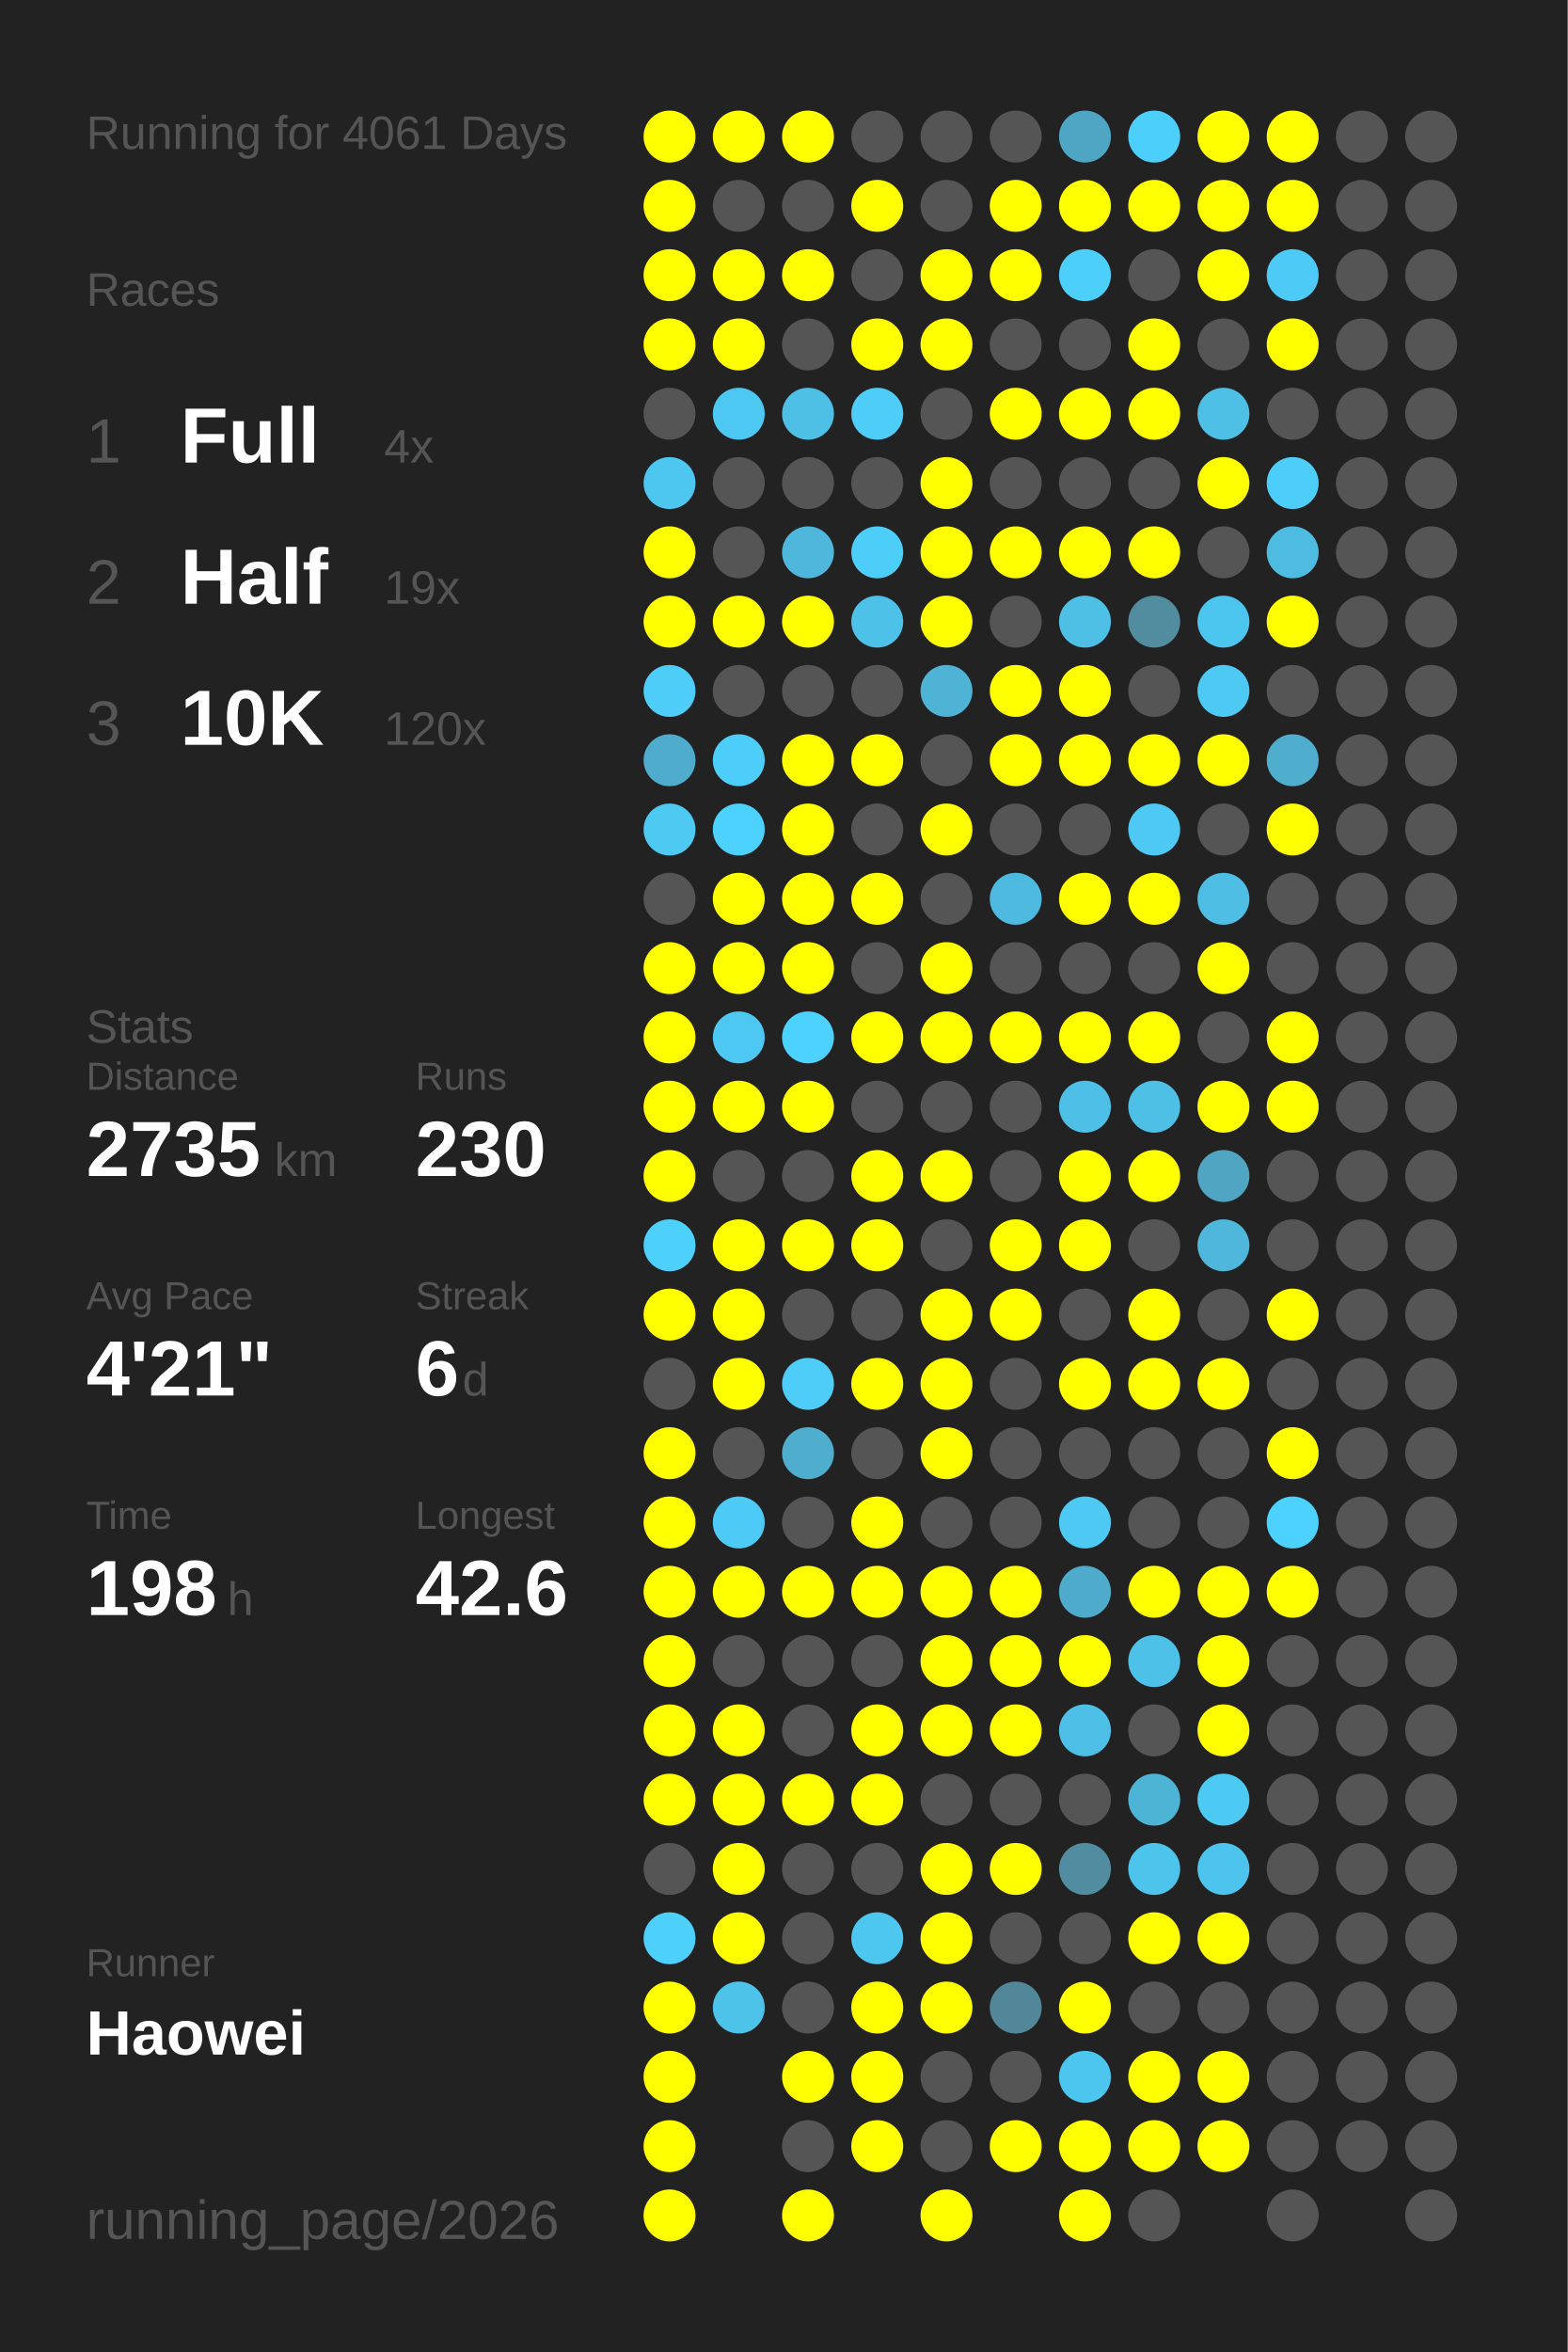
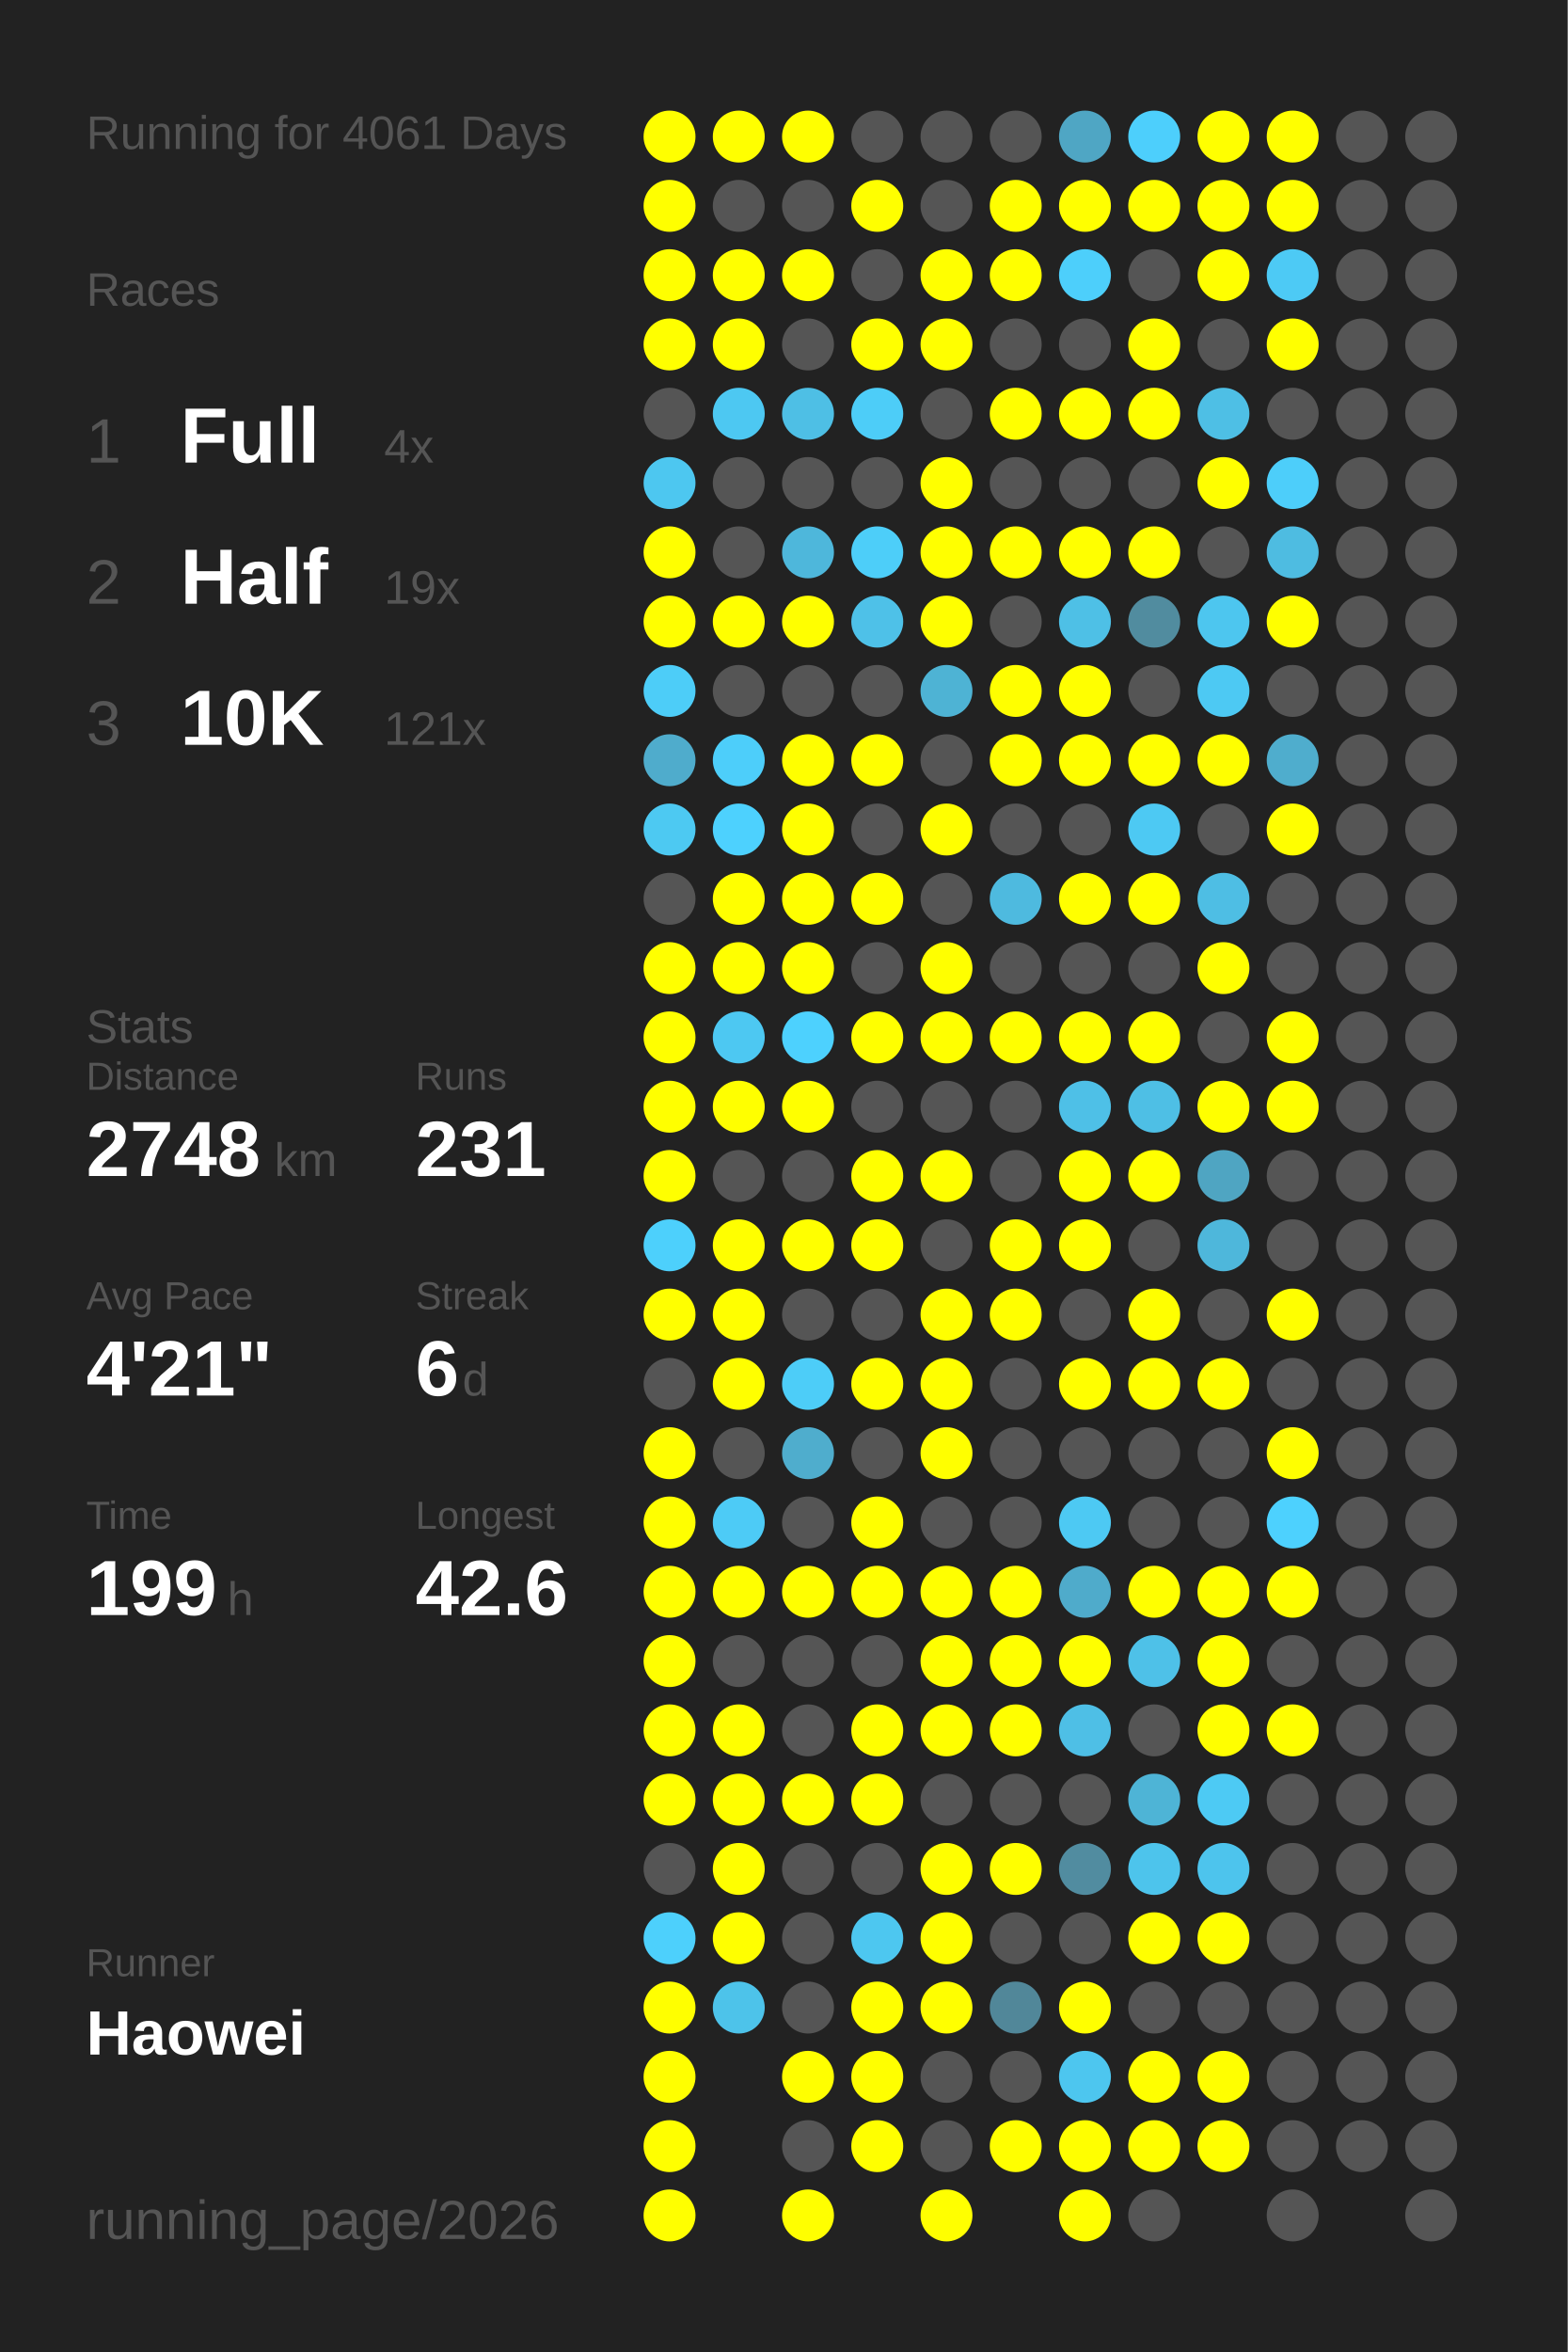
<svg xmlns="http://www.w3.org/2000/svg" baseProfile="full" height="300mm" version="1.1" viewBox="0,0,200,300" width="200mm">
  <defs />
  <rect fill="#222222" height="300" width="200" x="0" y="0" />
  <text fill="#555555" style="font-size:6px; font-family:Arial;" x="11" y="19">Running for 4061 Days</text>
  <text fill="#555555" style="font-size:6px; font-family:Arial;" x="11" y="39">Races</text>
  <text fill="#555555" style="font-size:8px; font-family:Arial;" x="11" y="59">1</text>
  <text fill="#FFFFFF" style="font-size:10px; font-family:Arial; font-weight:bold;" x="23" y="59">Full</text>
  <text fill="#555555" style="font-size:6px; font-family:Arial;" x="49" y="59">4x</text>
  <text fill="#555555" style="font-size:8px; font-family:Arial;" x="11" y="77">2</text>
  <text fill="#FFFFFF" style="font-size:10px; font-family:Arial; font-weight:bold;" x="23" y="77">Half</text>
  <text fill="#555555" style="font-size:6px; font-family:Arial;" x="49" y="77">19x</text>
  <text fill="#555555" style="font-size:8px; font-family:Arial;" x="11" y="95">3</text>
  <text fill="#FFFFFF" style="font-size:10px; font-family:Arial; font-weight:bold;" x="23" y="95">10K</text>
-   <text fill="#555555" style="font-size:6px; font-family:Arial;" x="49" y="95">120x</text>
+   <text fill="#555555" style="font-size:6px; font-family:Arial;" x="49" y="95">121x</text>
  <text fill="#555555" style="font-size:6px; font-family:Arial;" x="11" y="133">Stats</text>
  <text fill="#555555" style="font-size:5px; font-family:Arial;" x="11" y="139">Distance</text>
-   <text fill="#FFFFFF" style="font-size:10px; font-family:Arial; font-weight:bold;" x="11" y="150">2735</text>
+   <text fill="#FFFFFF" style="font-size:10px; font-family:Arial; font-weight:bold;" x="11" y="150">2748</text>
  <text fill="#555555" style="font-size:6px; font-family:Arial;" x="35" y="150">km</text>
  <text fill="#555555" style="font-size:5px; font-family:Arial;" x="53" y="139">Runs</text>
-   <text fill="#FFFFFF" style="font-size:10px; font-family:Arial; font-weight:bold;" x="53" y="150">230</text>
+   <text fill="#FFFFFF" style="font-size:10px; font-family:Arial; font-weight:bold;" x="53" y="150">231</text>
  <text fill="#555555" style="font-size:5px; font-family:Arial;" x="11" y="167">Avg Pace</text>
  <text fill="#FFFFFF" style="font-size:10px; font-family:Arial; font-weight:bold;" x="11" y="178">4'21"</text>
  <text fill="#555555" style="font-size:5px; font-family:Arial;" x="53" y="167">Streak</text>
  <text fill="#FFFFFF" style="font-size:10px; font-family:Arial; font-weight:bold;" x="53" y="178">6</text>
  <text fill="#555555" style="font-size:6px; font-family:Arial;" x="59" y="178">d</text>
  <text fill="#555555" style="font-size:5px; font-family:Arial;" x="11" y="195">Time</text>
-   <text fill="#FFFFFF" style="font-size:10px; font-family:Arial; font-weight:bold;" x="11" y="206">198</text>
+   <text fill="#FFFFFF" style="font-size:10px; font-family:Arial; font-weight:bold;" x="11" y="206">199</text>
  <text fill="#555555" style="font-size:6px; font-family:Arial;" x="29" y="206">h</text>
  <text fill="#555555" style="font-size:5px; font-family:Arial;" x="53" y="195">Longest</text>
  <text fill="#FFFFFF" style="font-size:10px; font-family:Arial; font-weight:bold;" x="53" y="206">42.6</text>
  <text fill="#555555" style="font-size:5px; font-family:Arial;" x="11" y="252.065">Runner</text>
  <text fill="#FFFFFF" style="font-size:8px; font-family:Arial; font-weight:bold;" x="11" y="262.065">Haowei</text>
  <text fill="#555555" style="font-size:7px; font-family:Arial;" x="11" y="285.581">running_page/2026</text>
  <circle cx="85.417" cy="17.419" fill="#FFFF00" r="3.312" />
  <circle cx="85.417" cy="26.258" fill="#FFFF00" r="3.312" />
  <circle cx="85.417" cy="35.097" fill="#FFFF00" r="3.312" />
  <circle cx="85.417" cy="43.935" fill="#FFFF00" r="3.312" />
  <circle cx="85.417" cy="52.774" fill="#555555" r="3.312" />
  <circle cx="85.417" cy="61.613" fill="#4dc7f0" r="3.312" />
  <circle cx="85.417" cy="70.452" fill="#FFFF00" r="3.312" />
  <circle cx="85.417" cy="79.29" fill="#FFFF00" r="3.312" />
  <circle cx="85.417" cy="88.129" fill="#4dcdf8" r="3.312" />
  <circle cx="85.417" cy="96.968" fill="#4faccc" r="3.312" />
  <circle cx="85.417" cy="105.806" fill="#4dc9f2" r="3.312" />
  <circle cx="85.417" cy="114.645" fill="#555555" r="3.312" />
  <circle cx="85.417" cy="123.484" fill="#FFFF00" r="3.312" />
  <circle cx="85.417" cy="132.323" fill="#FFFF00" r="3.312" />
  <circle cx="85.417" cy="141.161" fill="#FFFF00" r="3.312" />
  <circle cx="85.417" cy="150" fill="#FFFF00" r="3.312" />
  <circle cx="85.417" cy="158.839" fill="#4dd0fc" r="3.312" />
  <circle cx="85.417" cy="167.677" fill="#FFFF00" r="3.312" />
  <circle cx="85.417" cy="176.516" fill="#555555" r="3.312" />
  <circle cx="85.417" cy="185.355" fill="#FFFF00" r="3.312" />
  <circle cx="85.417" cy="194.194" fill="#FFFF00" r="3.312" />
  <circle cx="85.417" cy="203.032" fill="#FFFF00" r="3.312" />
  <circle cx="85.417" cy="211.871" fill="#FFFF00" r="3.312" />
  <circle cx="85.417" cy="220.71" fill="#FFFF00" r="3.312" />
  <circle cx="85.417" cy="229.548" fill="#FFFF00" r="3.312" />
  <circle cx="85.417" cy="238.387" fill="#555555" r="3.312" />
  <circle cx="85.417" cy="247.226" fill="#4dd0fc" r="3.312" />
  <circle cx="85.417" cy="256.065" fill="#FFFF00" r="3.312" />
  <circle cx="85.417" cy="264.903" fill="#FFFF00" r="3.312" />
  <circle cx="85.417" cy="273.742" fill="#FFFF00" r="3.312" />
  <circle cx="85.417" cy="282.581" fill="#FFFF00" r="3.312" />
  <circle cx="94.25" cy="17.419" fill="#FFFF00" r="3.312" />
  <circle cx="94.25" cy="26.258" fill="#555555" r="3.312" />
  <circle cx="94.25" cy="35.097" fill="#FFFF00" r="3.312" />
  <circle cx="94.25" cy="43.935" fill="#FFFF00" r="3.312" />
  <circle cx="94.25" cy="52.774" fill="#4dc8f2" r="3.312" />
  <circle cx="94.25" cy="61.613" fill="#555555" r="3.312" />
  <circle cx="94.25" cy="70.452" fill="#555555" r="3.312" />
  <circle cx="94.25" cy="79.29" fill="#FFFF00" r="3.312" />
  <circle cx="94.25" cy="88.129" fill="#555555" r="3.312" />
  <circle cx="94.25" cy="96.968" fill="#4dcefa" r="3.312" />
  <circle cx="94.25" cy="105.806" fill="#4dd1fe" r="3.312" />
  <circle cx="94.25" cy="114.645" fill="#FFFF00" r="3.312" />
  <circle cx="94.25" cy="123.484" fill="#FFFF00" r="3.312" />
  <circle cx="94.25" cy="132.323" fill="#4dc8f2" r="3.312" />
  <circle cx="94.25" cy="141.161" fill="#FFFF00" r="3.312" />
  <circle cx="94.25" cy="150" fill="#555555" r="3.312" />
  <circle cx="94.25" cy="158.839" fill="#FFFF00" r="3.312" />
  <circle cx="94.25" cy="167.677" fill="#FFFF00" r="3.312" />
  <circle cx="94.25" cy="176.516" fill="#FFFF00" r="3.312" />
  <circle cx="94.25" cy="185.355" fill="#555555" r="3.312" />
  <circle cx="94.25" cy="194.194" fill="#4dcbf6" r="3.312" />
  <circle cx="94.25" cy="203.032" fill="#FFFF00" r="3.312" />
  <circle cx="94.25" cy="211.871" fill="#555555" r="3.312" />
  <circle cx="94.25" cy="220.71" fill="#FFFF00" r="3.312" />
  <circle cx="94.25" cy="229.548" fill="#FFFF00" r="3.312" />
  <circle cx="94.25" cy="238.387" fill="#FFFF00" r="3.312" />
  <circle cx="94.25" cy="247.226" fill="#FFFF00" r="3.312" />
  <circle cx="94.25" cy="256.065" fill="#4dc3ea" r="3.312" />
  <circle cx="103.083" cy="17.419" fill="#FFFF00" r="3.312" />
  <circle cx="103.083" cy="26.258" fill="#555555" r="3.312" />
  <circle cx="103.083" cy="35.097" fill="#FFFF00" r="3.312" />
  <circle cx="103.083" cy="43.935" fill="#555555" r="3.312" />
  <circle cx="103.083" cy="52.774" fill="#4ebfe5" r="3.312" />
  <circle cx="103.083" cy="61.613" fill="#555555" r="3.312" />
  <circle cx="103.083" cy="70.452" fill="#4eb7db" r="3.312" />
  <circle cx="103.083" cy="79.29" fill="#FFFF00" r="3.312" />
  <circle cx="103.083" cy="88.129" fill="#555555" r="3.312" />
  <circle cx="103.083" cy="96.968" fill="#FFFF00" r="3.312" />
  <circle cx="103.083" cy="105.806" fill="#FFFF00" r="3.312" />
  <circle cx="103.083" cy="114.645" fill="#FFFF00" r="3.312" />
  <circle cx="103.083" cy="123.484" fill="#FFFF00" r="3.312" />
  <circle cx="103.083" cy="132.323" fill="#4dd1fe" r="3.312" />
  <circle cx="103.083" cy="141.161" fill="#FFFF00" r="3.312" />
  <circle cx="103.083" cy="150" fill="#555555" r="3.312" />
  <circle cx="103.083" cy="158.839" fill="#FFFF00" r="3.312" />
  <circle cx="103.083" cy="167.677" fill="#555555" r="3.312" />
  <circle cx="103.083" cy="176.516" fill="#4dcdf8" r="3.312" />
  <circle cx="103.083" cy="185.355" fill="#4fadcd" r="3.312" />
  <circle cx="103.083" cy="194.194" fill="#555555" r="3.312" />
  <circle cx="103.083" cy="203.032" fill="#FFFF00" r="3.312" />
  <circle cx="103.083" cy="211.871" fill="#555555" r="3.312" />
  <circle cx="103.083" cy="220.71" fill="#555555" r="3.312" />
  <circle cx="103.083" cy="229.548" fill="#FFFF00" r="3.312" />
  <circle cx="103.083" cy="238.387" fill="#555555" r="3.312" />
  <circle cx="103.083" cy="247.226" fill="#555555" r="3.312" />
  <circle cx="103.083" cy="256.065" fill="#555555" r="3.312" />
  <circle cx="103.083" cy="264.903" fill="#FFFF00" r="3.312" />
  <circle cx="103.083" cy="273.742" fill="#555555" r="3.312" />
  <circle cx="103.083" cy="282.581" fill="#FFFF00" r="3.312" />
  <circle cx="111.917" cy="17.419" fill="#555555" r="3.312" />
  <circle cx="111.917" cy="26.258" fill="#FFFF00" r="3.312" />
  <circle cx="111.917" cy="35.097" fill="#555555" r="3.312" />
  <circle cx="111.917" cy="43.935" fill="#FFFF00" r="3.312" />
  <circle cx="111.917" cy="52.774" fill="#4dcdf8" r="3.312" />
  <circle cx="111.917" cy="61.613" fill="#555555" r="3.312" />
  <circle cx="111.917" cy="70.452" fill="#4dcef9" r="3.312" />
  <circle cx="111.917" cy="79.29" fill="#4ec1e8" r="3.312" />
  <circle cx="111.917" cy="88.129" fill="#555555" r="3.312" />
  <circle cx="111.917" cy="96.968" fill="#FFFF00" r="3.312" />
  <circle cx="111.917" cy="105.806" fill="#555555" r="3.312" />
  <circle cx="111.917" cy="114.645" fill="#FFFF00" r="3.312" />
  <circle cx="111.917" cy="123.484" fill="#555555" r="3.312" />
  <circle cx="111.917" cy="132.323" fill="#FFFF00" r="3.312" />
  <circle cx="111.917" cy="141.161" fill="#555555" r="3.312" />
  <circle cx="111.917" cy="150" fill="#FFFF00" r="3.312" />
  <circle cx="111.917" cy="158.839" fill="#FFFF00" r="3.312" />
  <circle cx="111.917" cy="167.677" fill="#555555" r="3.312" />
  <circle cx="111.917" cy="176.516" fill="#FFFF00" r="3.312" />
  <circle cx="111.917" cy="185.355" fill="#555555" r="3.312" />
  <circle cx="111.917" cy="194.194" fill="#FFFF00" r="3.312" />
  <circle cx="111.917" cy="203.032" fill="#FFFF00" r="3.312" />
  <circle cx="111.917" cy="211.871" fill="#555555" r="3.312" />
  <circle cx="111.917" cy="220.71" fill="#FFFF00" r="3.312" />
  <circle cx="111.917" cy="229.548" fill="#FFFF00" r="3.312" />
  <circle cx="111.917" cy="238.387" fill="#555555" r="3.312" />
  <circle cx="111.917" cy="247.226" fill="#4dc7f0" r="3.312" />
  <circle cx="111.917" cy="256.065" fill="#FFFF00" r="3.312" />
  <circle cx="111.917" cy="264.903" fill="#FFFF00" r="3.312" />
  <circle cx="111.917" cy="273.742" fill="#FFFF00" r="3.312" />
  <circle cx="120.75" cy="17.419" fill="#555555" r="3.312" />
  <circle cx="120.75" cy="26.258" fill="#555555" r="3.312" />
  <circle cx="120.75" cy="35.097" fill="#FFFF00" r="3.312" />
  <circle cx="120.75" cy="43.935" fill="#FFFF00" r="3.312" />
  <circle cx="120.75" cy="52.774" fill="#555555" r="3.312" />
  <circle cx="120.75" cy="61.613" fill="#FFFF00" r="3.312" />
  <circle cx="120.75" cy="70.452" fill="#FFFF00" r="3.312" />
  <circle cx="120.75" cy="79.29" fill="#FFFF00" r="3.312" />
  <circle cx="120.75" cy="88.129" fill="#4eb3d4" r="3.312" />
  <circle cx="120.75" cy="96.968" fill="#555555" r="3.312" />
  <circle cx="120.75" cy="105.806" fill="#FFFF00" r="3.312" />
  <circle cx="120.75" cy="114.645" fill="#555555" r="3.312" />
  <circle cx="120.75" cy="123.484" fill="#FFFF00" r="3.312" />
  <circle cx="120.75" cy="132.323" fill="#FFFF00" r="3.312" />
  <circle cx="120.75" cy="141.161" fill="#555555" r="3.312" />
  <circle cx="120.75" cy="150" fill="#FFFF00" r="3.312" />
  <circle cx="120.75" cy="158.839" fill="#555555" r="3.312" />
  <circle cx="120.75" cy="167.677" fill="#FFFF00" r="3.312" />
  <circle cx="120.75" cy="176.516" fill="#FFFF00" r="3.312" />
  <circle cx="120.75" cy="185.355" fill="#FFFF00" r="3.312" />
  <circle cx="120.75" cy="194.194" fill="#555555" r="3.312" />
  <circle cx="120.75" cy="203.032" fill="#FFFF00" r="3.312" />
  <circle cx="120.75" cy="211.871" fill="#FFFF00" r="3.312" />
  <circle cx="120.75" cy="220.71" fill="#FFFF00" r="3.312" />
  <circle cx="120.75" cy="229.548" fill="#555555" r="3.312" />
  <circle cx="120.75" cy="238.387" fill="#FFFF00" r="3.312" />
  <circle cx="120.75" cy="247.226" fill="#FFFF00" r="3.312" />
  <circle cx="120.75" cy="256.065" fill="#FFFF00" r="3.312" />
  <circle cx="120.75" cy="264.903" fill="#555555" r="3.312" />
  <circle cx="120.75" cy="273.742" fill="#555555" r="3.312" />
  <circle cx="120.75" cy="282.581" fill="#FFFF00" r="3.312" />
  <circle cx="129.583" cy="17.419" fill="#555555" r="3.312" />
  <circle cx="129.583" cy="26.258" fill="#FFFF00" r="3.312" />
  <circle cx="129.583" cy="35.097" fill="#FFFF00" r="3.312" />
  <circle cx="129.583" cy="43.935" fill="#555555" r="3.312" />
  <circle cx="129.583" cy="52.774" fill="#FFFF00" r="3.312" />
  <circle cx="129.583" cy="61.613" fill="#555555" r="3.312" />
  <circle cx="129.583" cy="70.452" fill="#FFFF00" r="3.312" />
  <circle cx="129.583" cy="79.29" fill="#555555" r="3.312" />
  <circle cx="129.583" cy="88.129" fill="#FFFF00" r="3.312" />
  <circle cx="129.583" cy="96.968" fill="#FFFF00" r="3.312" />
  <circle cx="129.583" cy="105.806" fill="#555555" r="3.312" />
  <circle cx="129.583" cy="114.645" fill="#4ebadf" r="3.312" />
  <circle cx="129.583" cy="123.484" fill="#555555" r="3.312" />
  <circle cx="129.583" cy="132.323" fill="#FFFF00" r="3.312" />
  <circle cx="129.583" cy="141.161" fill="#555555" r="3.312" />
  <circle cx="129.583" cy="150" fill="#555555" r="3.312" />
  <circle cx="129.583" cy="158.839" fill="#FFFF00" r="3.312" />
  <circle cx="129.583" cy="167.677" fill="#FFFF00" r="3.312" />
  <circle cx="129.583" cy="176.516" fill="#555555" r="3.312" />
  <circle cx="129.583" cy="185.355" fill="#555555" r="3.312" />
  <circle cx="129.583" cy="194.194" fill="#555555" r="3.312" />
  <circle cx="129.583" cy="203.032" fill="#FFFF00" r="3.312" />
  <circle cx="129.583" cy="211.871" fill="#FFFF00" r="3.312" />
  <circle cx="129.583" cy="220.71" fill="#FFFF00" r="3.312" />
  <circle cx="129.583" cy="229.548" fill="#555555" r="3.312" />
  <circle cx="129.583" cy="238.387" fill="#FFFF00" r="3.312" />
  <circle cx="129.583" cy="247.226" fill="#555555" r="3.312" />
  <circle cx="129.583" cy="256.065" fill="#518799" r="3.312" />
  <circle cx="129.583" cy="264.903" fill="#555555" r="3.312" />
  <circle cx="129.583" cy="273.742" fill="#FFFF00" r="3.312" />
  <circle cx="138.417" cy="17.419" fill="#4fa6c4" r="3.312" />
  <circle cx="138.417" cy="26.258" fill="#FFFF00" r="3.312" />
  <circle cx="138.417" cy="35.097" fill="#4dcffb" r="3.312" />
  <circle cx="138.417" cy="43.935" fill="#555555" r="3.312" />
  <circle cx="138.417" cy="52.774" fill="#FFFF00" r="3.312" />
  <circle cx="138.417" cy="61.613" fill="#555555" r="3.312" />
  <circle cx="138.417" cy="70.452" fill="#FFFF00" r="3.312" />
  <circle cx="138.417" cy="79.29" fill="#4ec0e6" r="3.312" />
  <circle cx="138.417" cy="88.129" fill="#FFFF00" r="3.312" />
  <circle cx="138.417" cy="96.968" fill="#FFFF00" r="3.312" />
  <circle cx="138.417" cy="105.806" fill="#555555" r="3.312" />
  <circle cx="138.417" cy="114.645" fill="#FFFF00" r="3.312" />
  <circle cx="138.417" cy="123.484" fill="#555555" r="3.312" />
  <circle cx="138.417" cy="132.323" fill="#FFFF00" r="3.312" />
  <circle cx="138.417" cy="141.161" fill="#4ec0e7" r="3.312" />
  <circle cx="138.417" cy="150" fill="#FFFF00" r="3.312" />
  <circle cx="138.417" cy="158.839" fill="#FFFF00" r="3.312" />
  <circle cx="138.417" cy="167.677" fill="#555555" r="3.312" />
  <circle cx="138.417" cy="176.516" fill="#FFFF00" r="3.312" />
  <circle cx="138.417" cy="185.355" fill="#555555" r="3.312" />
  <circle cx="138.417" cy="194.194" fill="#4dc9f3" r="3.312" />
  <circle cx="138.417" cy="203.032" fill="#4fabcb" r="3.312" />
  <circle cx="138.417" cy="211.871" fill="#FFFF00" r="3.312" />
  <circle cx="138.417" cy="220.71" fill="#4ebfe6" r="3.312" />
  <circle cx="138.417" cy="229.548" fill="#555555" r="3.312" />
  <circle cx="138.417" cy="238.387" fill="#518ca0" r="3.312" />
  <circle cx="138.417" cy="247.226" fill="#555555" r="3.312" />
  <circle cx="138.417" cy="256.065" fill="#FFFF00" r="3.312" />
  <circle cx="138.417" cy="264.903" fill="#4dc6ef" r="3.312" />
  <circle cx="138.417" cy="273.742" fill="#FFFF00" r="3.312" />
  <circle cx="138.417" cy="282.581" fill="#FFFF00" r="3.312" />
  <circle cx="147.25" cy="17.419" fill="#4dcffc" r="3.312" />
  <circle cx="147.25" cy="26.258" fill="#FFFF00" r="3.312" />
  <circle cx="147.25" cy="35.097" fill="#555555" r="3.312" />
  <circle cx="147.25" cy="43.935" fill="#FFFF00" r="3.312" />
  <circle cx="147.25" cy="52.774" fill="#FFFF00" r="3.312" />
  <circle cx="147.25" cy="61.613" fill="#555555" r="3.312" />
  <circle cx="147.25" cy="70.452" fill="#FFFF00" r="3.312" />
  <circle cx="147.25" cy="79.29" fill="#518c9f" r="3.312" />
  <circle cx="147.25" cy="88.129" fill="#555555" r="3.312" />
  <circle cx="147.25" cy="96.968" fill="#FFFF00" r="3.312" />
  <circle cx="147.25" cy="105.806" fill="#4dc9f3" r="3.312" />
  <circle cx="147.25" cy="114.645" fill="#FFFF00" r="3.312" />
  <circle cx="147.25" cy="123.484" fill="#555555" r="3.312" />
  <circle cx="147.25" cy="132.323" fill="#FFFF00" r="3.312" />
  <circle cx="147.25" cy="141.161" fill="#4ebfe5" r="3.312" />
  <circle cx="147.25" cy="150" fill="#FFFF00" r="3.312" />
  <circle cx="147.25" cy="158.839" fill="#555555" r="3.312" />
  <circle cx="147.25" cy="167.677" fill="#FFFF00" r="3.312" />
  <circle cx="147.25" cy="176.516" fill="#FFFF00" r="3.312" />
  <circle cx="147.25" cy="185.355" fill="#555555" r="3.312" />
  <circle cx="147.25" cy="194.194" fill="#555555" r="3.312" />
  <circle cx="147.25" cy="203.032" fill="#FFFF00" r="3.312" />
  <circle cx="147.25" cy="211.871" fill="#4ec1e8" r="3.312" />
  <circle cx="147.25" cy="220.71" fill="#555555" r="3.312" />
  <circle cx="147.25" cy="229.548" fill="#4eb4d6" r="3.312" />
  <circle cx="147.25" cy="238.387" fill="#4dc4ec" r="3.312" />
  <circle cx="147.25" cy="247.226" fill="#FFFF00" r="3.312" />
  <circle cx="147.25" cy="256.065" fill="#555555" r="3.312" />
  <circle cx="147.25" cy="264.903" fill="#FFFF00" r="3.312" />
  <circle cx="147.25" cy="273.742" fill="#FFFF00" r="3.312" />
  <circle cx="147.25" cy="282.581" fill="#555555" r="3.312" />
  <circle cx="156.083" cy="17.419" fill="#FFFF00" r="3.312" />
  <circle cx="156.083" cy="26.258" fill="#FFFF00" r="3.312" />
  <circle cx="156.083" cy="35.097" fill="#FFFF00" r="3.312" />
  <circle cx="156.083" cy="43.935" fill="#555555" r="3.312" />
  <circle cx="156.083" cy="52.774" fill="#4ebfe5" r="3.312" />
  <circle cx="156.083" cy="61.613" fill="#FFFF00" r="3.312" />
  <circle cx="156.083" cy="70.452" fill="#555555" r="3.312" />
  <circle cx="156.083" cy="79.29" fill="#4dc6ef" r="3.312" />
  <circle cx="156.083" cy="88.129" fill="#4dc9f3" r="3.312" />
  <circle cx="156.083" cy="96.968" fill="#FFFF00" r="3.312" />
  <circle cx="156.083" cy="105.806" fill="#555555" r="3.312" />
  <circle cx="156.083" cy="114.645" fill="#4ebee4" r="3.312" />
  <circle cx="156.083" cy="123.484" fill="#FFFF00" r="3.312" />
  <circle cx="156.083" cy="132.323" fill="#555555" r="3.312" />
  <circle cx="156.083" cy="141.161" fill="#FFFF00" r="3.312" />
  <circle cx="156.083" cy="150" fill="#4fa5c2" r="3.312" />
  <circle cx="156.083" cy="158.839" fill="#4eb7db" r="3.312" />
  <circle cx="156.083" cy="167.677" fill="#555555" r="3.312" />
  <circle cx="156.083" cy="176.516" fill="#FFFF00" r="3.312" />
  <circle cx="156.083" cy="185.355" fill="#555555" r="3.312" />
  <circle cx="156.083" cy="194.194" fill="#555555" r="3.312" />
  <circle cx="156.083" cy="203.032" fill="#FFFF00" r="3.312" />
  <circle cx="156.083" cy="211.871" fill="#FFFF00" r="3.312" />
  <circle cx="156.083" cy="220.71" fill="#FFFF00" r="3.312" />
  <circle cx="156.083" cy="229.548" fill="#4dcaf4" r="3.312" />
  <circle cx="156.083" cy="238.387" fill="#4dc4ed" r="3.312" />
  <circle cx="156.083" cy="247.226" fill="#FFFF00" r="3.312" />
  <circle cx="156.083" cy="256.065" fill="#555555" r="3.312" />
  <circle cx="156.083" cy="264.903" fill="#FFFF00" r="3.312" />
  <circle cx="156.083" cy="273.742" fill="#FFFF00" r="3.312" />
  <circle cx="164.917" cy="17.419" fill="#FFFF00" r="3.312" />
  <circle cx="164.917" cy="26.258" fill="#FFFF00" r="3.312" />
  <circle cx="164.917" cy="35.097" fill="#4dcaf5" r="3.312" />
  <circle cx="164.917" cy="43.935" fill="#FFFF00" r="3.312" />
  <circle cx="164.917" cy="52.774" fill="#555555" r="3.312" />
  <circle cx="164.917" cy="61.613" fill="#4dcefa" r="3.312" />
  <circle cx="164.917" cy="70.452" fill="#4ebce1" r="3.312" />
  <circle cx="164.917" cy="79.29" fill="#FFFF00" r="3.312" />
  <circle cx="164.917" cy="88.129" fill="#555555" r="3.312" />
  <circle cx="164.917" cy="96.968" fill="#4fadcd" r="3.312" />
  <circle cx="164.917" cy="105.806" fill="#FFFF00" r="3.312" />
  <circle cx="164.917" cy="114.645" fill="#555555" r="3.312" />
  <circle cx="164.917" cy="123.484" fill="#555555" r="3.312" />
  <circle cx="164.917" cy="132.323" fill="#FFFF00" r="3.312" />
  <circle cx="164.917" cy="141.161" fill="#FFFF00" r="3.312" />
  <circle cx="164.917" cy="150" fill="#555555" r="3.312" />
  <circle cx="164.917" cy="158.839" fill="#555555" r="3.312" />
  <circle cx="164.917" cy="167.677" fill="#FFFF00" r="3.312" />
  <circle cx="164.917" cy="176.516" fill="#555555" r="3.312" />
  <circle cx="164.917" cy="185.355" fill="#FFFF00" r="3.312" />
  <circle cx="164.917" cy="194.194" fill="#4dd1fe" r="3.312" />
  <circle cx="164.917" cy="203.032" fill="#FFFF00" r="3.312" />
  <circle cx="164.917" cy="211.871" fill="#555555" r="3.312" />
-   <circle cx="164.917" cy="220.71" fill="#555555" r="3.312" />
+   <circle cx="164.917" cy="220.71" fill="#FFFF00" r="3.312" />
  <circle cx="164.917" cy="229.548" fill="#555555" r="3.312" />
  <circle cx="164.917" cy="238.387" fill="#555555" r="3.312" />
  <circle cx="164.917" cy="247.226" fill="#555555" r="3.312" />
  <circle cx="164.917" cy="256.065" fill="#555555" r="3.312" />
  <circle cx="164.917" cy="264.903" fill="#555555" r="3.312" />
  <circle cx="164.917" cy="273.742" fill="#555555" r="3.312" />
  <circle cx="164.917" cy="282.581" fill="#555555" r="3.312" />
  <circle cx="173.75" cy="17.419" fill="#555555" r="3.312" />
  <circle cx="173.75" cy="26.258" fill="#555555" r="3.312" />
  <circle cx="173.75" cy="35.097" fill="#555555" r="3.312" />
  <circle cx="173.75" cy="43.935" fill="#555555" r="3.312" />
  <circle cx="173.75" cy="52.774" fill="#555555" r="3.312" />
  <circle cx="173.75" cy="61.613" fill="#555555" r="3.312" />
  <circle cx="173.75" cy="70.452" fill="#555555" r="3.312" />
  <circle cx="173.75" cy="79.29" fill="#555555" r="3.312" />
  <circle cx="173.75" cy="88.129" fill="#555555" r="3.312" />
  <circle cx="173.75" cy="96.968" fill="#555555" r="3.312" />
  <circle cx="173.75" cy="105.806" fill="#555555" r="3.312" />
  <circle cx="173.75" cy="114.645" fill="#555555" r="3.312" />
  <circle cx="173.75" cy="123.484" fill="#555555" r="3.312" />
  <circle cx="173.75" cy="132.323" fill="#555555" r="3.312" />
  <circle cx="173.75" cy="141.161" fill="#555555" r="3.312" />
  <circle cx="173.75" cy="150" fill="#555555" r="3.312" />
  <circle cx="173.75" cy="158.839" fill="#555555" r="3.312" />
  <circle cx="173.75" cy="167.677" fill="#555555" r="3.312" />
  <circle cx="173.75" cy="176.516" fill="#555555" r="3.312" />
  <circle cx="173.75" cy="185.355" fill="#555555" r="3.312" />
  <circle cx="173.75" cy="194.194" fill="#555555" r="3.312" />
  <circle cx="173.75" cy="203.032" fill="#555555" r="3.312" />
  <circle cx="173.75" cy="211.871" fill="#555555" r="3.312" />
  <circle cx="173.75" cy="220.71" fill="#555555" r="3.312" />
  <circle cx="173.75" cy="229.548" fill="#555555" r="3.312" />
  <circle cx="173.75" cy="238.387" fill="#555555" r="3.312" />
  <circle cx="173.75" cy="247.226" fill="#555555" r="3.312" />
  <circle cx="173.75" cy="256.065" fill="#555555" r="3.312" />
  <circle cx="173.75" cy="264.903" fill="#555555" r="3.312" />
  <circle cx="173.75" cy="273.742" fill="#555555" r="3.312" />
  <circle cx="182.583" cy="17.419" fill="#555555" r="3.312" />
  <circle cx="182.583" cy="26.258" fill="#555555" r="3.312" />
  <circle cx="182.583" cy="35.097" fill="#555555" r="3.312" />
  <circle cx="182.583" cy="43.935" fill="#555555" r="3.312" />
  <circle cx="182.583" cy="52.774" fill="#555555" r="3.312" />
  <circle cx="182.583" cy="61.613" fill="#555555" r="3.312" />
  <circle cx="182.583" cy="70.452" fill="#555555" r="3.312" />
  <circle cx="182.583" cy="79.29" fill="#555555" r="3.312" />
  <circle cx="182.583" cy="88.129" fill="#555555" r="3.312" />
  <circle cx="182.583" cy="96.968" fill="#555555" r="3.312" />
  <circle cx="182.583" cy="105.806" fill="#555555" r="3.312" />
  <circle cx="182.583" cy="114.645" fill="#555555" r="3.312" />
  <circle cx="182.583" cy="123.484" fill="#555555" r="3.312" />
  <circle cx="182.583" cy="132.323" fill="#555555" r="3.312" />
  <circle cx="182.583" cy="141.161" fill="#555555" r="3.312" />
  <circle cx="182.583" cy="150" fill="#555555" r="3.312" />
  <circle cx="182.583" cy="158.839" fill="#555555" r="3.312" />
  <circle cx="182.583" cy="167.677" fill="#555555" r="3.312" />
  <circle cx="182.583" cy="176.516" fill="#555555" r="3.312" />
  <circle cx="182.583" cy="185.355" fill="#555555" r="3.312" />
  <circle cx="182.583" cy="194.194" fill="#555555" r="3.312" />
  <circle cx="182.583" cy="203.032" fill="#555555" r="3.312" />
  <circle cx="182.583" cy="211.871" fill="#555555" r="3.312" />
  <circle cx="182.583" cy="220.71" fill="#555555" r="3.312" />
  <circle cx="182.583" cy="229.548" fill="#555555" r="3.312" />
  <circle cx="182.583" cy="238.387" fill="#555555" r="3.312" />
  <circle cx="182.583" cy="247.226" fill="#555555" r="3.312" />
  <circle cx="182.583" cy="256.065" fill="#555555" r="3.312" />
  <circle cx="182.583" cy="264.903" fill="#555555" r="3.312" />
  <circle cx="182.583" cy="273.742" fill="#555555" r="3.312" />
  <circle cx="182.583" cy="282.581" fill="#555555" r="3.312" />
</svg>
